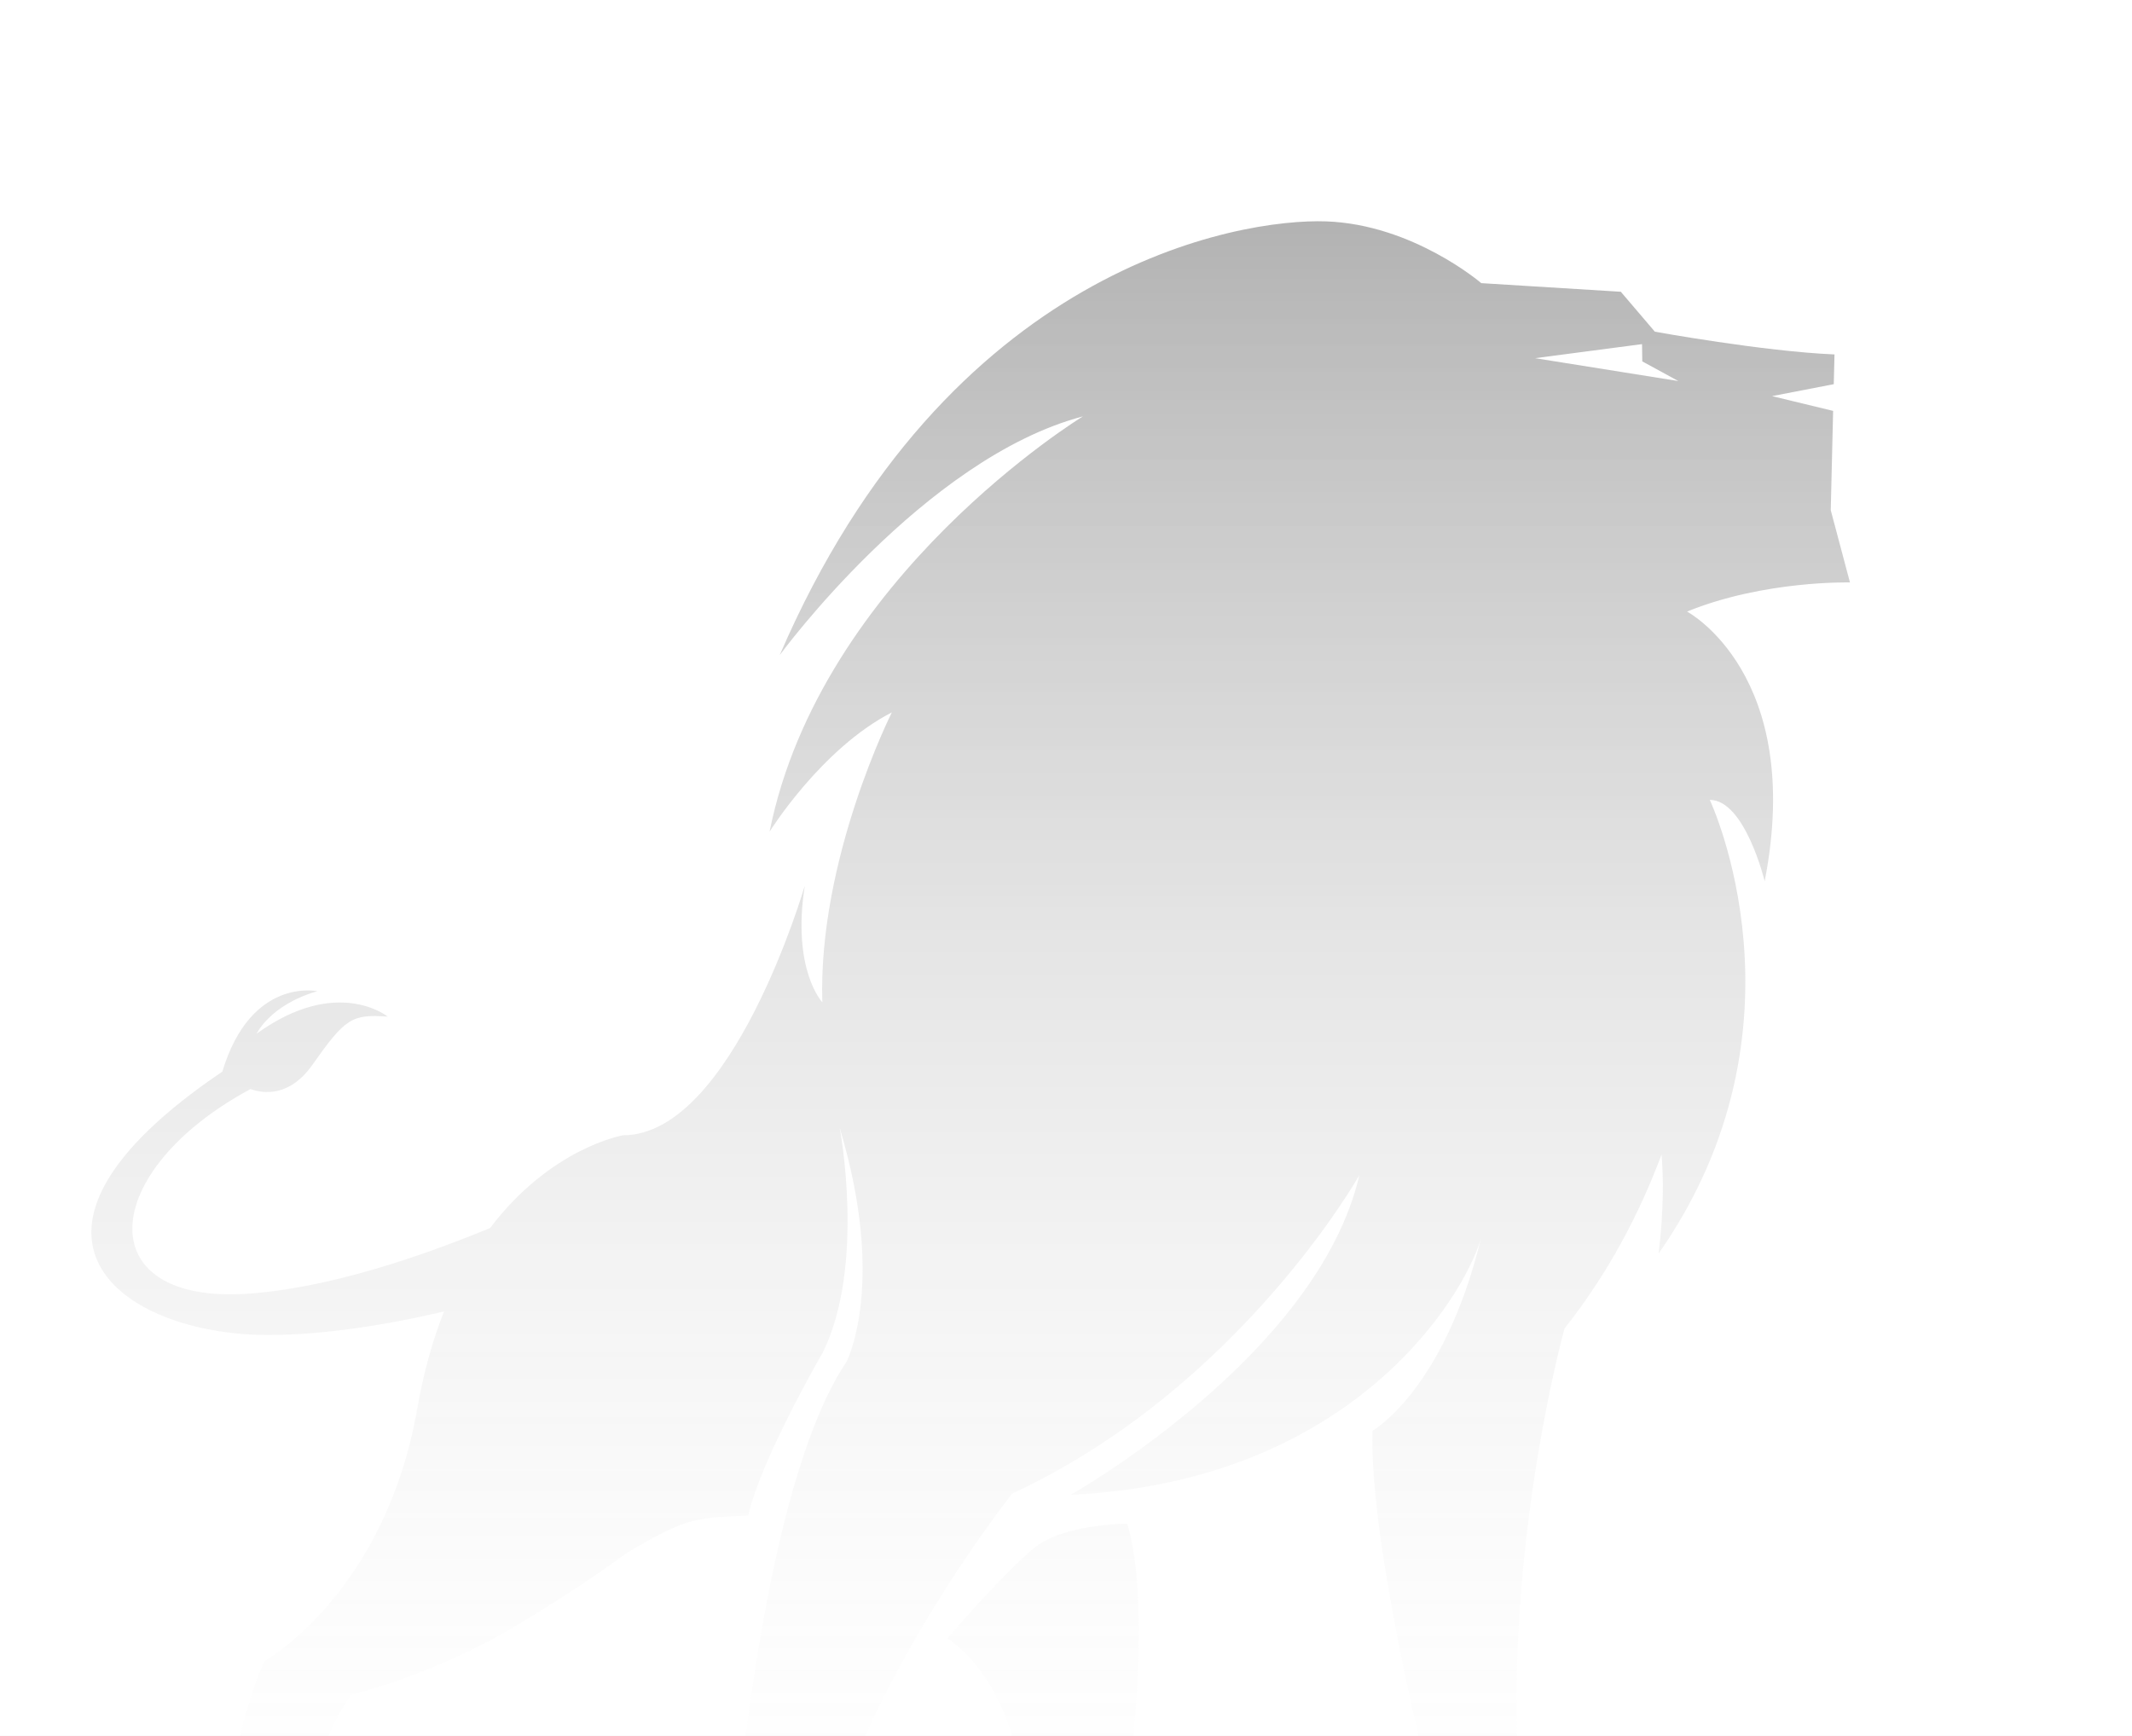
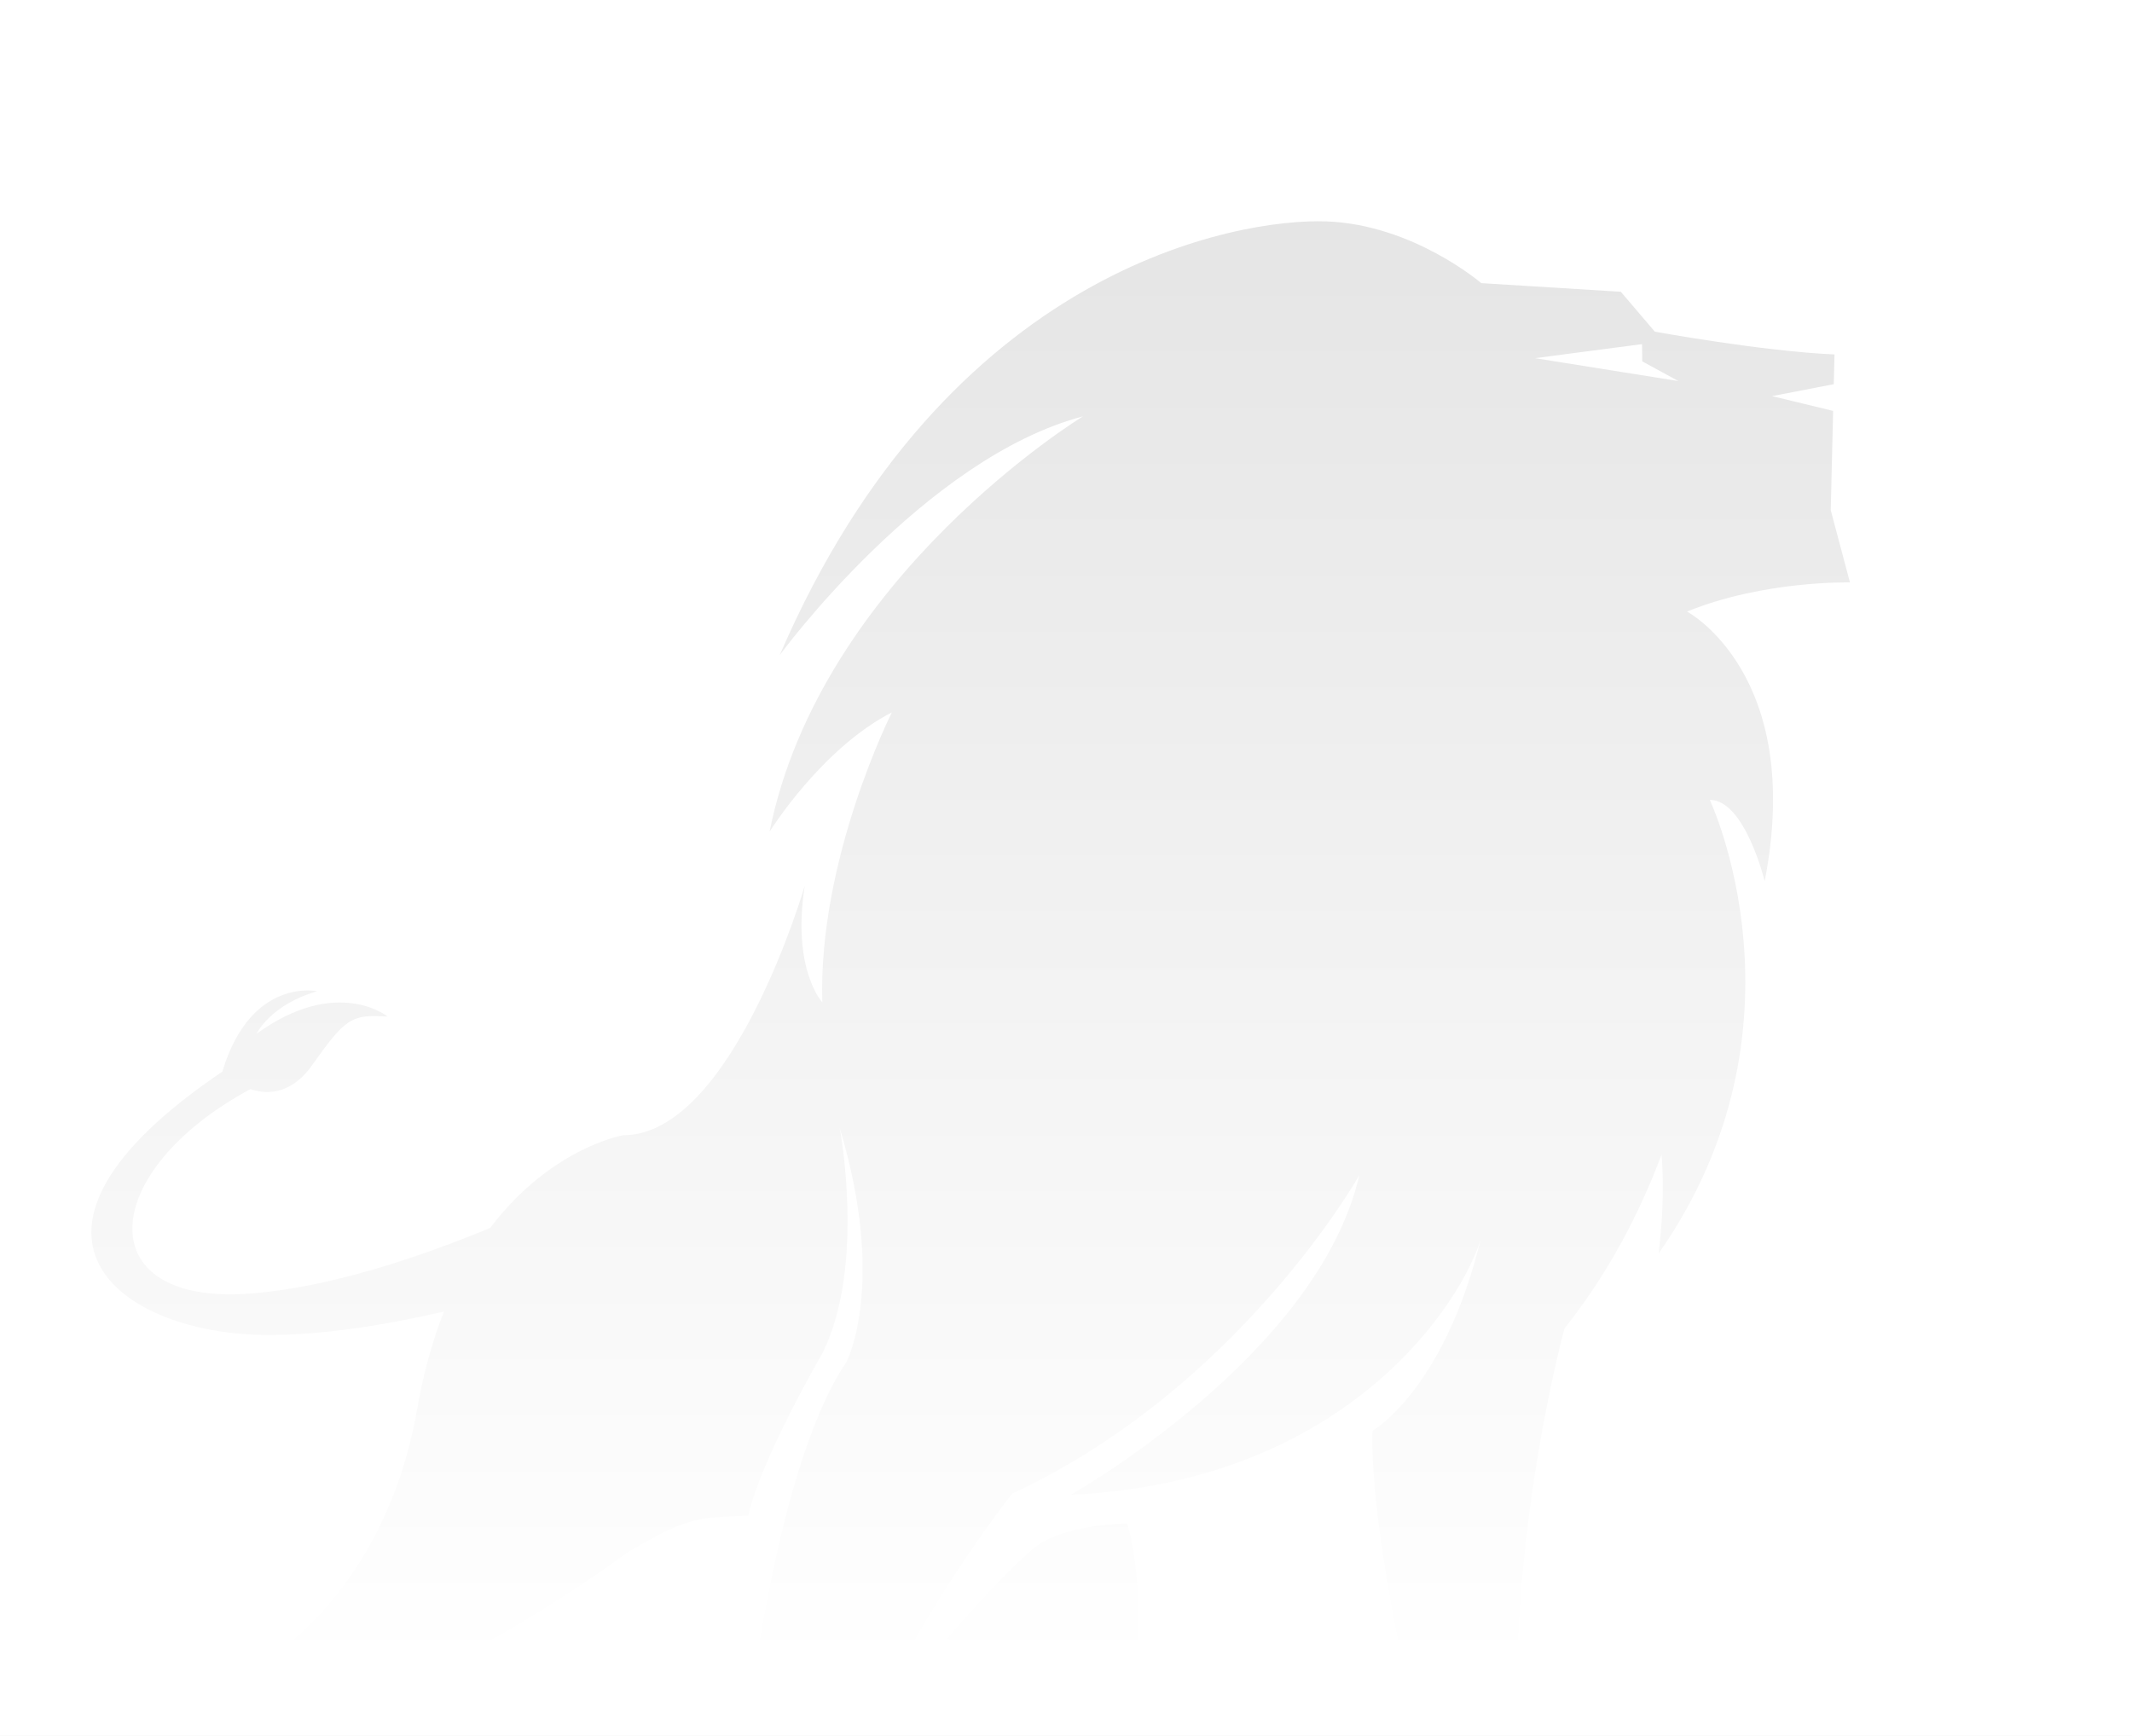
<svg xmlns="http://www.w3.org/2000/svg" xmlns:xlink="http://www.w3.org/1999/xlink" width="70px" height="57px" viewBox="0 0 70 57" version="1.1">
  <defs>
    <rect id="path-1" x="0" y="0" width="70" height="57" />
-     <linearGradient x1="50%" y1="99.689%" x2="50%" y2="0%" id="linearGradient-3">
-       <stop stop-color="#FFFFFF" stop-opacity="0" offset="0%" />
-       <stop stop-color="#000000" stop-opacity="0.304" offset="100%" />
+     <linearGradient x1="50%" y1="83.399%" x2="50%" y2="0%" id="linearGradient-3">
+       <stop stop-color="#000000" stop-opacity="0" offset="0%" />
+       <stop stop-color="#000000" stop-opacity="0.102" offset="100%" />
    </linearGradient>
    <path d="M55.105,12.513 L53.921,11.867 L53.913,11.301 L50.4,11.762 L55.105,12.513 L55.105,12.513 Z M55.391,20.083 C55.391,20.083 59.262,22.139 57.94,28.939 C57.94,28.939 57.293,26.267 56.137,26.267 C56.137,26.267 59.665,33.718 54.454,41.17 C54.454,41.17 54.689,39.522 54.554,37.914 C53.832,39.842 52.811,41.805 51.368,43.625 C51.368,43.625 48.669,53.333 50.339,62.088 C53.145,62.422 52.599,63.827 52.599,63.827 L50.853,63.827 L48.296,63.827 C48.296,63.827 44.92,51.905 45.064,46.984 C45.064,46.984 47.404,45.666 48.623,40.675 C48.037,42.654 44.355,48.654 35.154,49.088 C35.154,49.088 43.262,44.523 44.632,38.589 C44.632,38.589 40.706,45.578 33.231,49.049 C33.231,49.049 27.832,55.855 26.864,61.86 C27.802,62.178 28.065,62.832 27.714,63.84 L22.982,63.84 C22.982,63.84 22.788,62.388 23.977,61.839 C24.308,57.75 25.312,48.403 27.796,44.716 C27.796,44.716 29.118,42.178 27.57,37.039 C27.57,37.039 28.431,41.562 27.009,44.426 C27.009,44.426 24.986,47.901 24.567,49.77 C22.925,49.847 22.635,49.774 20.588,50.989 C19.411,51.859 18.1,52.696 16.86,53.436 C16.86,53.436 16.859,53.436 16.859,53.436 C14.215,55.011 11.553,55.645 11.553,55.645 C9.741,58.077 10.499,60.537 11.122,61.726 C13.296,61.872 13.121,63.809 13.121,63.809 L7.459,63.809 C7.459,63.809 7.385,63.254 7.616,62.708 C6.909,58.368 8.677,54.553 8.677,54.553 C8.677,54.553 12.634,52.351 13.7,46.255 C13.913,45.036 14.217,43.983 14.577,43.069 C12.746,43.494 10.683,43.839 8.8,43.839 C3.996,43.839 -0.669,40.578 7.301,35.19 C8.236,32.075 10.419,32.55 10.419,32.55 C8.87,32.995 8.426,33.945 8.426,33.945 C11.072,32.032 12.73,33.385 12.73,33.385 C11.536,33.297 11.33,33.449 10.25,34.976 C9.521,36.006 8.688,35.925 8.222,35.764 C3.207,38.47 2.92,42.855 8.166,42.482 C10.824,42.294 13.862,41.248 16.092,40.326 C18.092,37.682 20.457,37.281 20.457,37.281 C24.046,37.281 26.423,29.087 26.423,29.087 C25.992,31.846 26.999,32.914 26.999,32.914 C26.855,28.21 29.283,23.393 29.283,23.393 C26.964,24.583 25.268,27.31 25.268,27.31 C26.948,18.924 35.556,13.673 35.556,13.673 C30.328,15.052 25.601,21.512 25.601,21.512 C31.106,8.746 40.689,7.169 43.542,7.27 C46.395,7.371 48.634,9.298 48.634,9.298 L53.216,9.581 L54.334,10.892 C54.334,10.892 57.897,11.541 60.232,11.639 L60.208,12.616 L58.182,13.008 L60.187,13.493 L60.109,16.754 L60.74,19.127 C60.74,19.127 57.924,19.052 55.391,20.083 L55.391,20.083 L55.391,20.083 Z M42.383,63.396 L39.157,63.396 C37.054,60.878 33.493,58.142 33.493,58.142 C32.986,54.92 31.106,53.799 31.106,53.799 C31.106,53.799 32.76,51.852 33.91,50.868 C34.883,50.035 37.01,50.035 37.01,50.035 C37.758,52.507 37.172,57.342 37.172,57.342 C38.434,57.862 40.279,61.793 40.279,61.793 C42.383,61.793 42.383,63.396 42.383,63.396 L42.383,63.396 L42.383,63.396 Z" id="path-4" />
  </defs>
  <g id="Page-1" stroke="none" stroke-width="1" fill="none" fill-rule="evenodd">
    <g id="dark">
      <rect id="Mask" fill="#FFFFFF" x="0" y="0" width="70" height="57" />
      <mask id="mask-2" fill="white">
        <use xlink:href="#path-1" />
      </mask>
      <use id="Mask" xlink:href="#path-1" />
      <g>
        <use fill="none" mask="url(#mask-2)" xlink:href="#path-4" />
        <use fill="url(#linearGradient-3)" fill-rule="evenodd" xlink:href="#path-4" />
      </g>
    </g>
  </g>
</svg>
